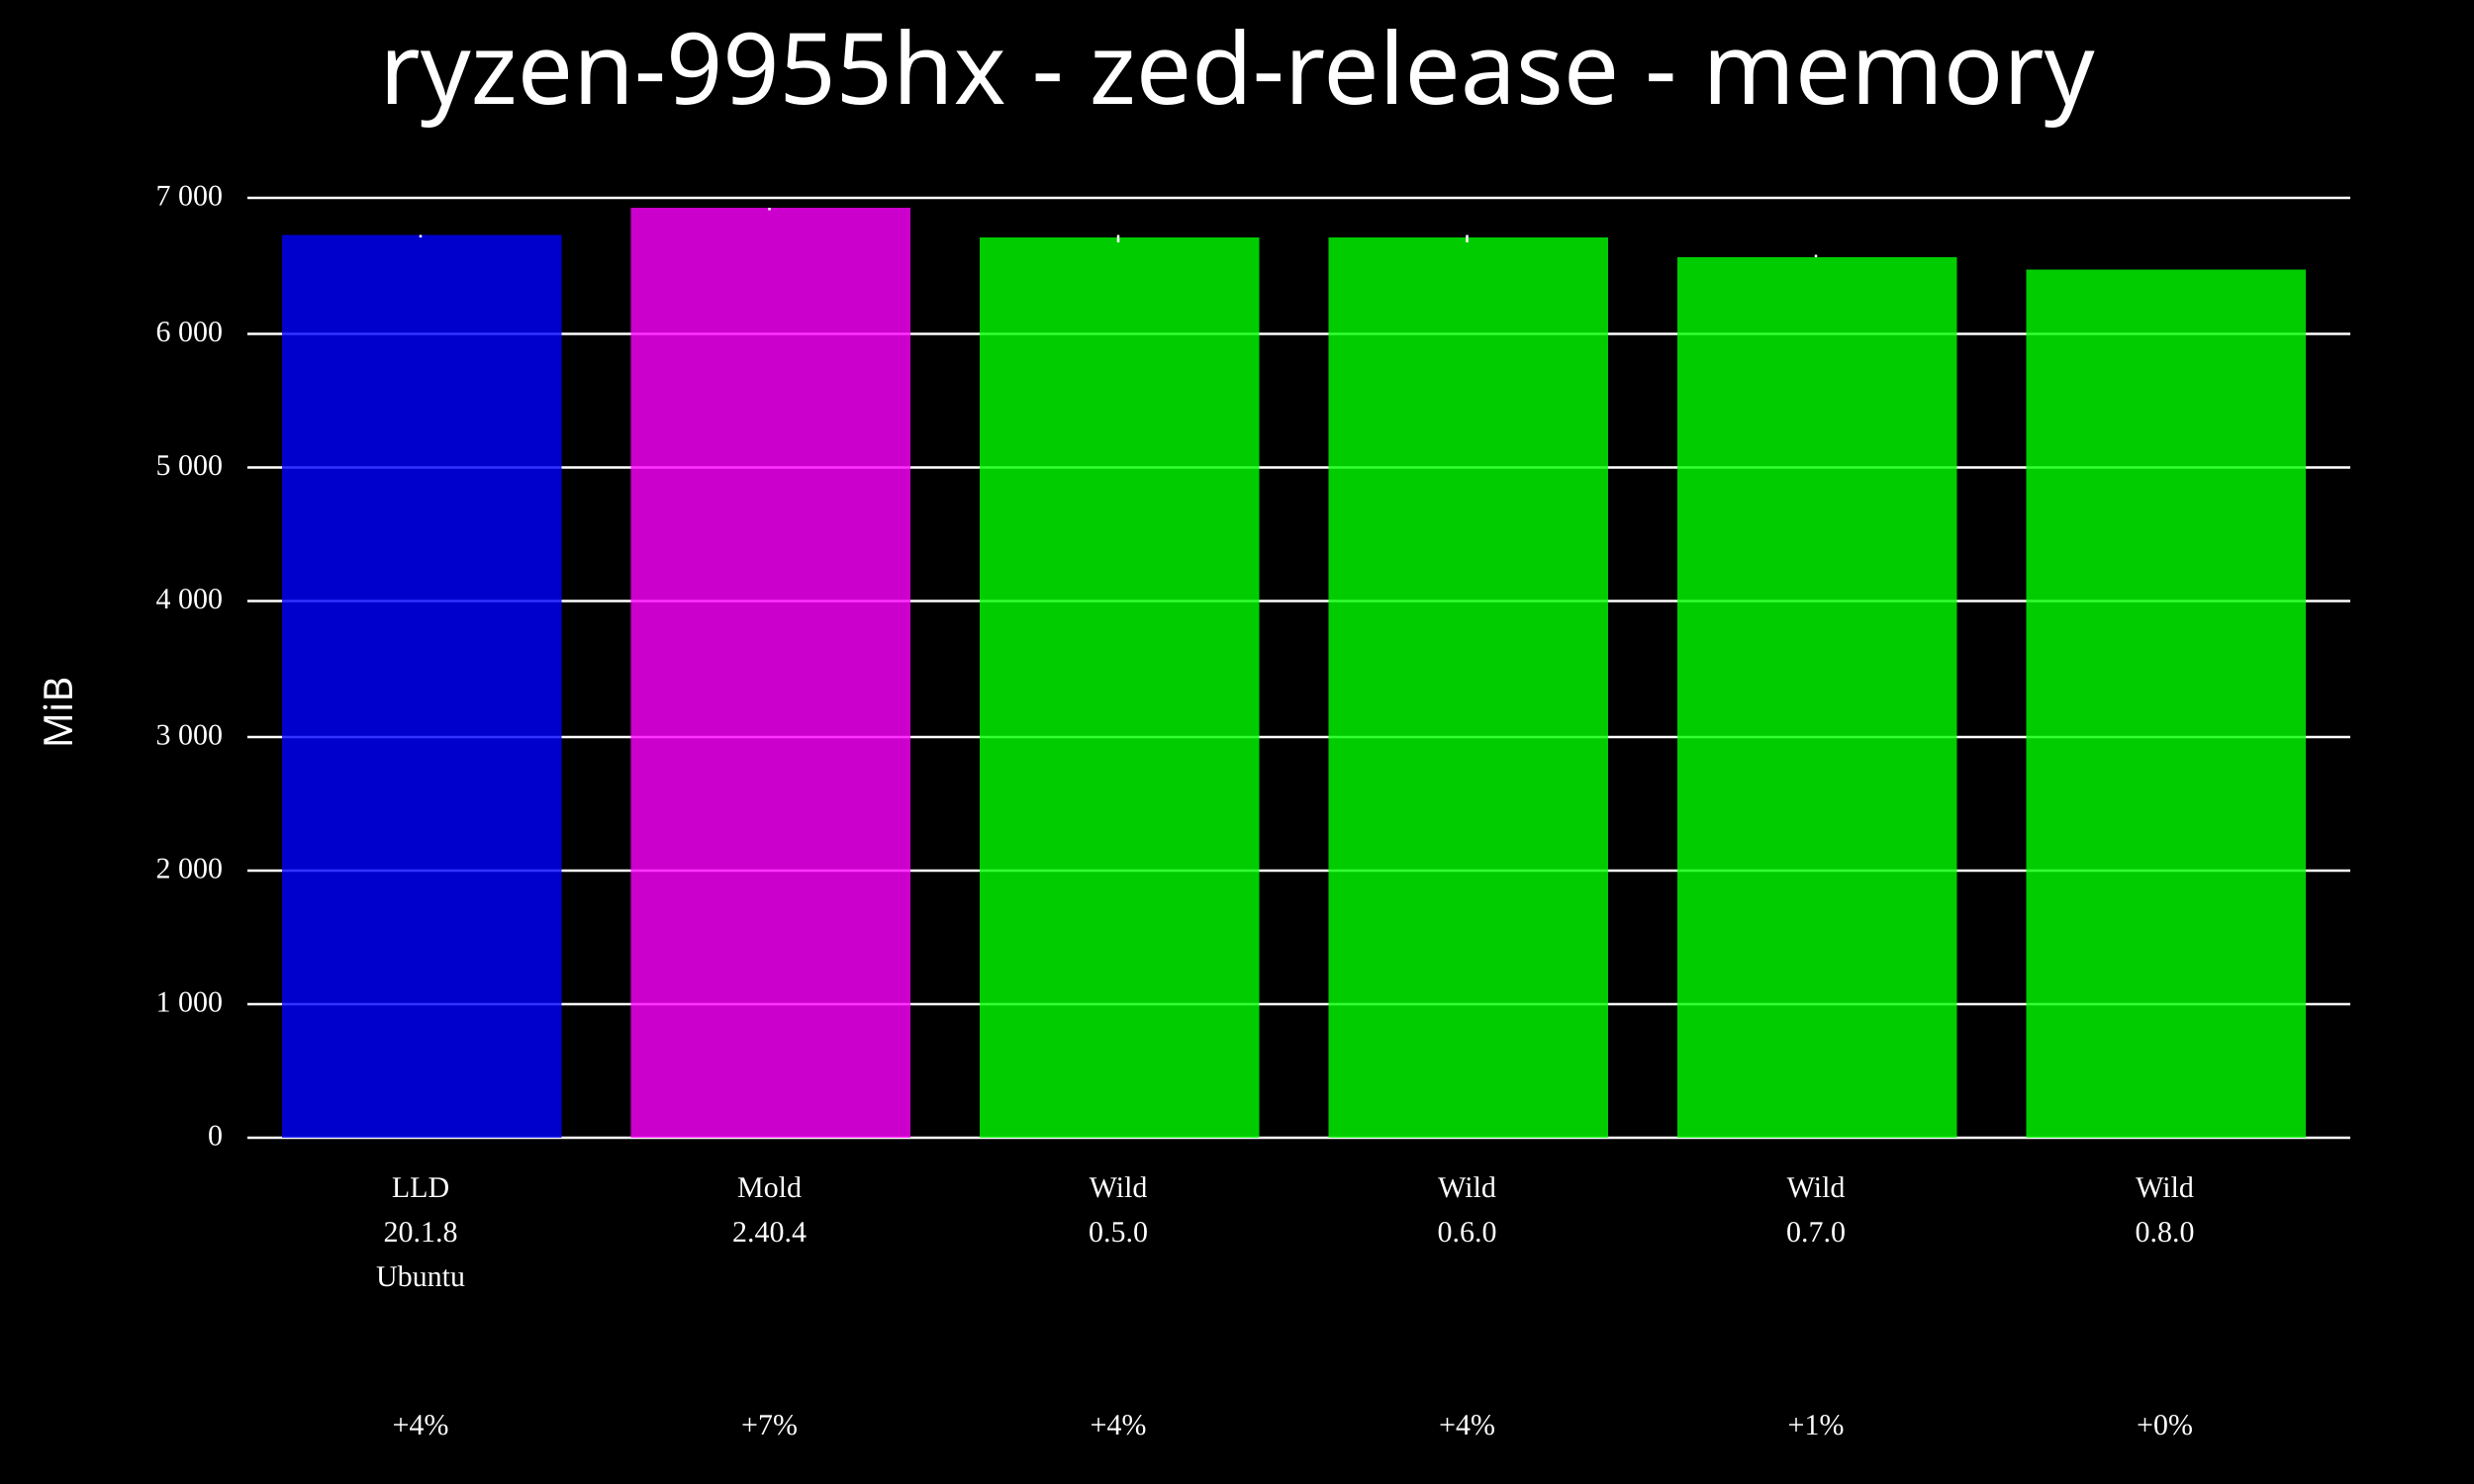
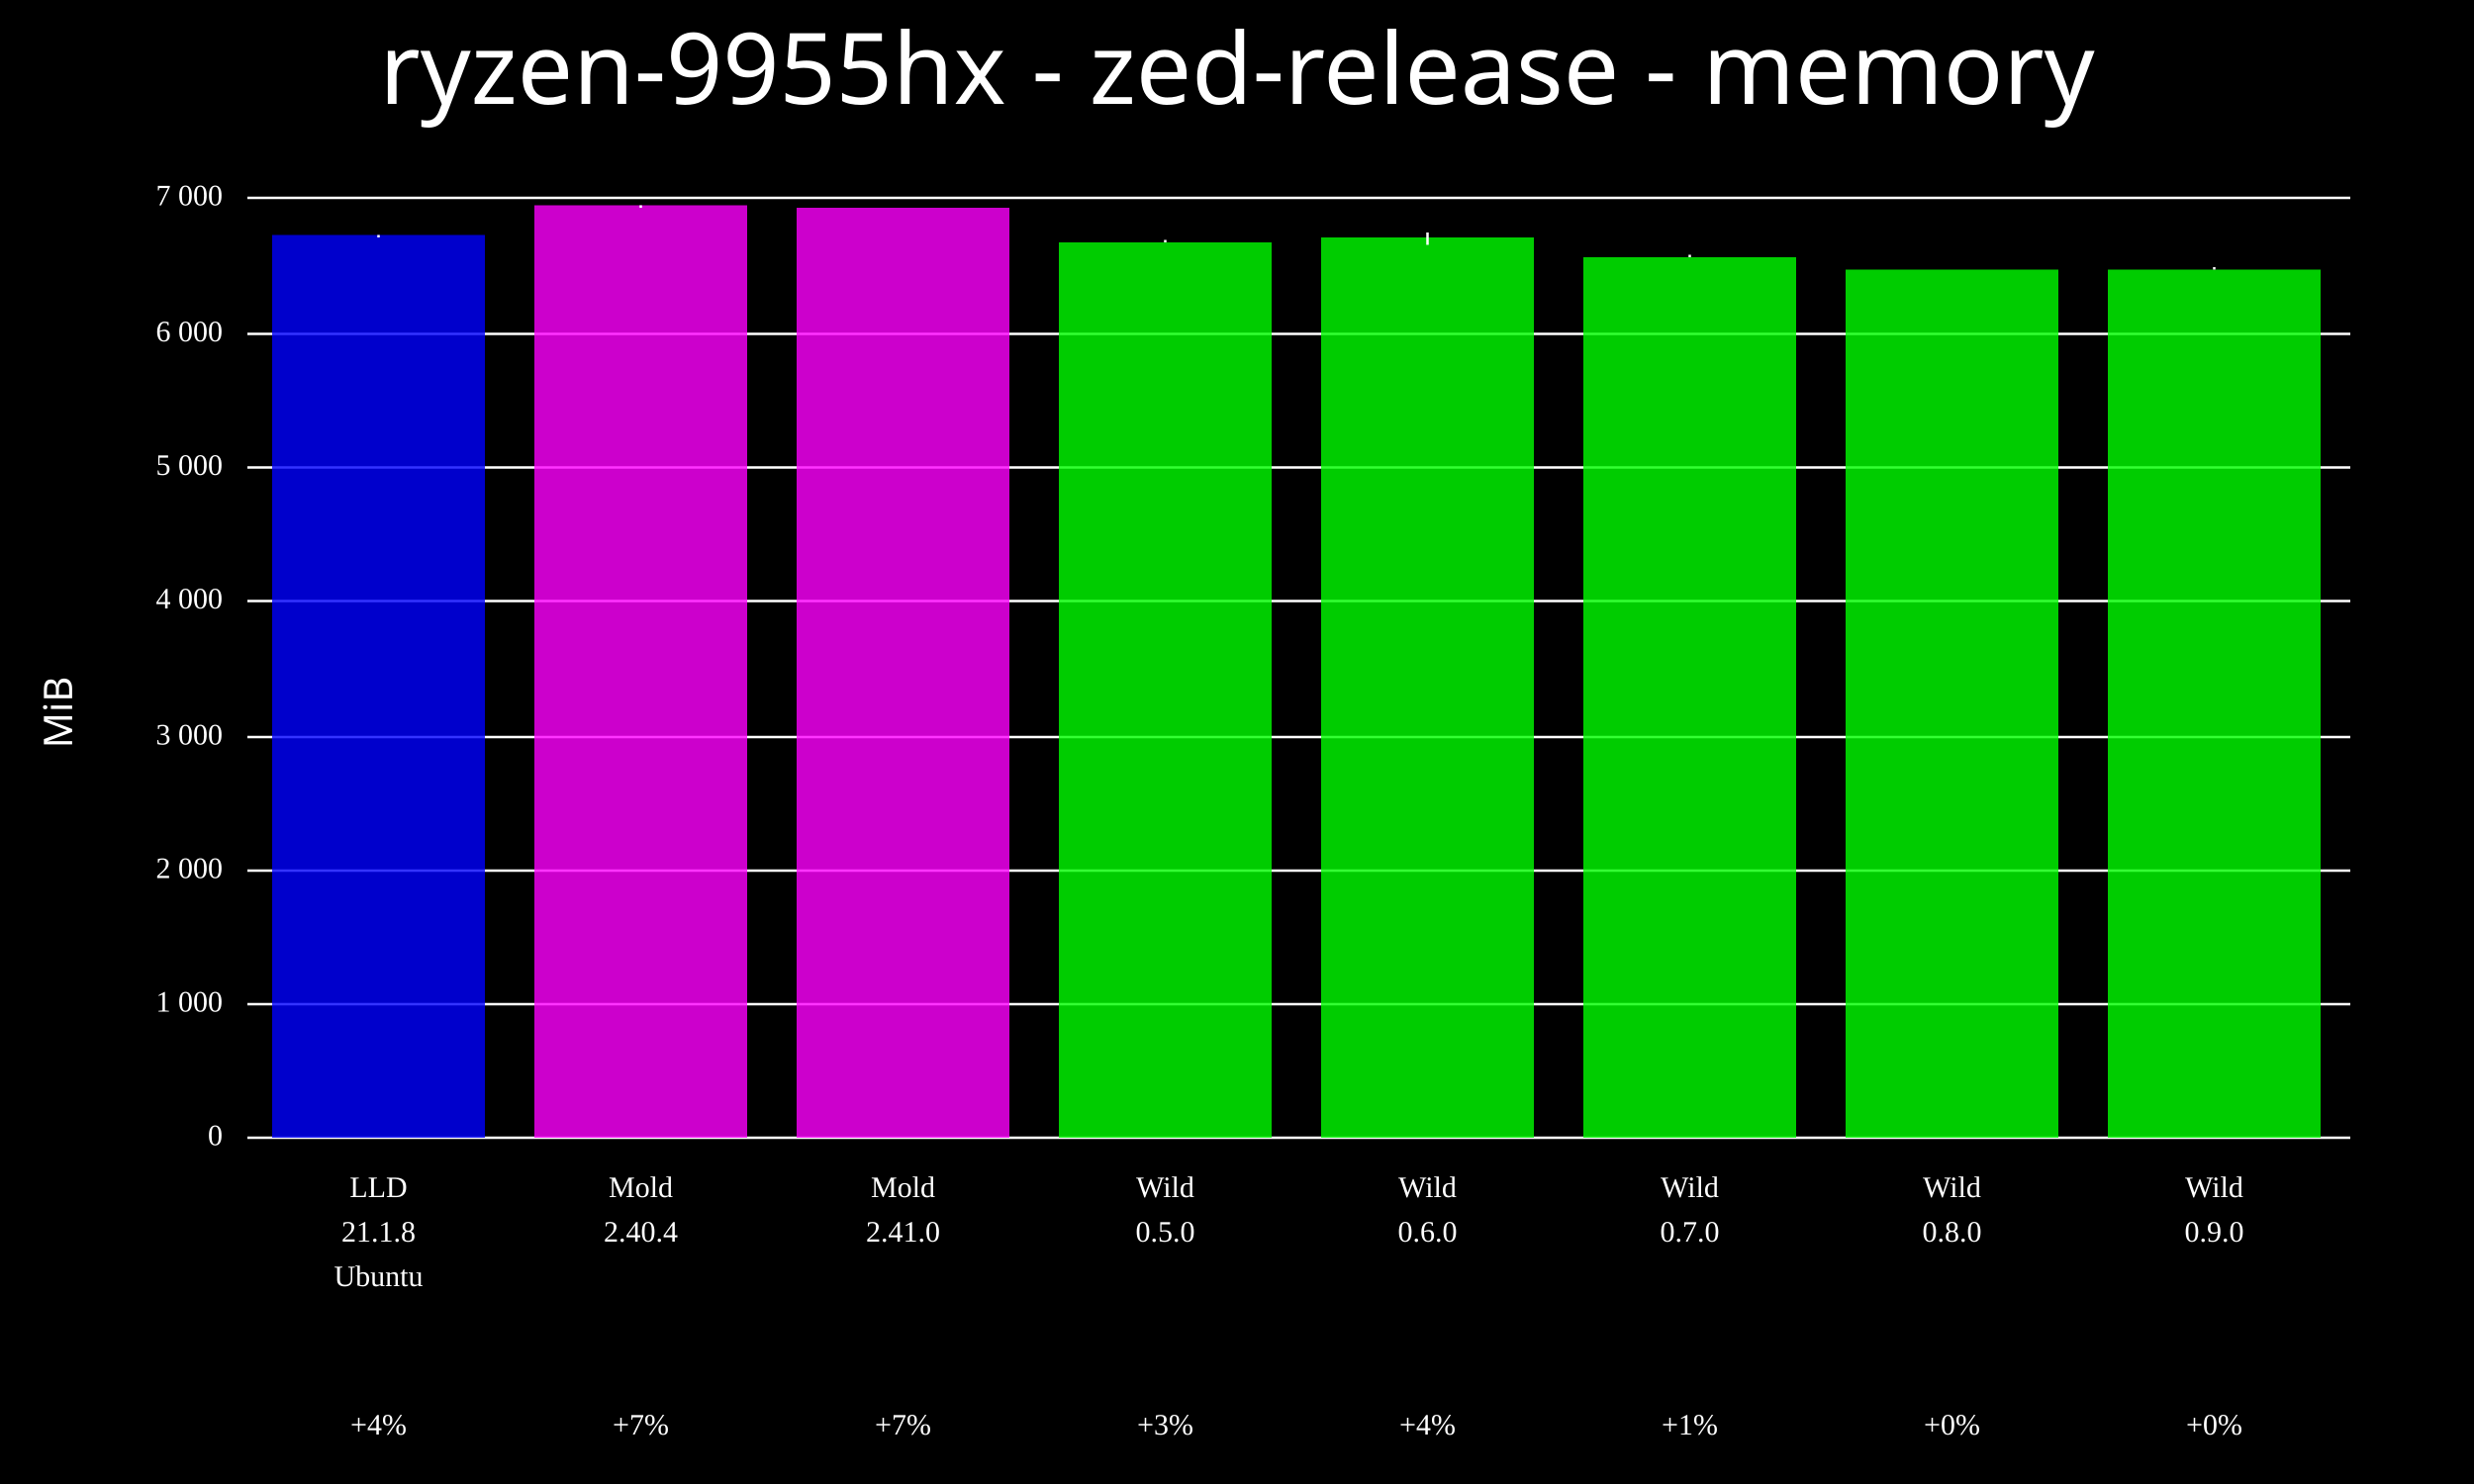
<svg xmlns="http://www.w3.org/2000/svg" width="1000" height="600" viewBox="0 0 1000 600">
  <rect x="0" y="0" width="1000" height="600" fill="#000000" />
  <text x="500" y="10" dy="0.8em" text-anchor="middle" font-family="sans-serif" font-size="40" fill="#FFFFFF">
ryzen-9955hx - zed-release - memory</text>
  <text x="5" y="300" dy="0.76em" text-anchor="middle" font-family="sans-serif" font-size="16" fill="#FFFFFF" transform="rotate(270, 5, 288)">MiB</text>
  <line x1="100" y1="460" x2="950" y2="460" stroke="#FFFFFF" />
  <text x="90" y="460" dy="0.5ex" text-anchor="end" fill="#FFFFFF">0</text>
  <line x1="100" y1="406" x2="950" y2="406" stroke="#FFFFFF" />
  <text x="90" y="406" dy="0.5ex" text-anchor="end" fill="#FFFFFF">1 000</text>
  <line x1="100" y1="352" x2="950" y2="352" stroke="#FFFFFF" />
  <text x="90" y="352" dy="0.5ex" text-anchor="end" fill="#FFFFFF">2 000</text>
  <line x1="100" y1="298" x2="950" y2="298" stroke="#FFFFFF" />
  <text x="90" y="298" dy="0.5ex" text-anchor="end" fill="#FFFFFF">3 000</text>
  <line x1="100" y1="243" x2="950" y2="243" stroke="#FFFFFF" />
  <text x="90" y="243" dy="0.5ex" text-anchor="end" fill="#FFFFFF">4 000</text>
  <line x1="100" y1="189" x2="950" y2="189" stroke="#FFFFFF" />
  <text x="90" y="189" dy="0.5ex" text-anchor="end" fill="#FFFFFF">5 000</text>
  <line x1="100" y1="135" x2="950" y2="135" stroke="#FFFFFF" />
  <text x="90" y="135" dy="0.5ex" text-anchor="end" fill="#FFFFFF">6 000</text>
  <line x1="100" y1="80" x2="950" y2="80" stroke="#FFFFFF" />
  <text x="90" y="80" dy="0.5ex" text-anchor="end" fill="#FFFFFF">7 000</text>
-   <rect fill="#0000FF" opacity="0.8" x="114" y="95" width="113" height="365" />
-   <line stroke="#FFFFFF" x1="170" y1="95" x2="170" y2="96" />
-   <text x="170" y="484" fill="#FFFFFF" text-anchor="middle">LLD</text>
-   <text x="170" y="502" fill="#FFFFFF" text-anchor="middle">20.1.8</text>
-   <text x="170" y="520" fill="#FFFFFF" text-anchor="middle">Ubuntu</text>
-   <text x="170" y="580" fill="#FFFFFF" text-anchor="middle">+4%</text>
-   <rect fill="#FF00FF" opacity="0.8" x="255" y="84" width="113" height="376" />
-   <line stroke="#FFFFFF" x1="311" y1="84" x2="311" y2="85" />
-   <text x="311" y="484" fill="#FFFFFF" text-anchor="middle">Mold</text>
-   <text x="311" y="502" fill="#FFFFFF" text-anchor="middle">2.40.4</text>
-   <text x="311" y="580" fill="#FFFFFF" text-anchor="middle">+7%</text>
-   <rect fill="#00FF00" opacity="0.8" x="396" y="96" width="113" height="364" />
-   <line stroke="#FFFFFF" x1="452" y1="95" x2="452" y2="98" />
-   <text x="452" y="484" fill="#FFFFFF" text-anchor="middle">Wild</text>
-   <text x="452" y="502" fill="#FFFFFF" text-anchor="middle">0.5.0</text>
-   <text x="452" y="580" fill="#FFFFFF" text-anchor="middle">+4%</text>
-   <rect fill="#00FF00" opacity="0.8" x="537" y="96" width="113" height="364" />
-   <line stroke="#FFFFFF" x1="593" y1="95" x2="593" y2="98" />
-   <text x="593" y="484" fill="#FFFFFF" text-anchor="middle">Wild</text>
-   <text x="593" y="502" fill="#FFFFFF" text-anchor="middle">0.6.0</text>
-   <text x="593" y="580" fill="#FFFFFF" text-anchor="middle">+4%</text>
-   <rect fill="#00FF00" opacity="0.8" x="678" y="104" width="113" height="356" />
-   <line stroke="#FFFFFF" x1="734" y1="103" x2="734" y2="104" />
-   <text x="734" y="484" fill="#FFFFFF" text-anchor="middle">Wild</text>
-   <text x="734" y="502" fill="#FFFFFF" text-anchor="middle">0.7.0</text>
-   <text x="734" y="580" fill="#FFFFFF" text-anchor="middle">+1%</text>
-   <rect fill="#00FF00" opacity="0.8" x="819" y="109" width="113" height="351" />
-   <line stroke="#FFFFFF" x1="875" y1="109" x2="875" y2="109" />
-   <text x="875" y="484" fill="#FFFFFF" text-anchor="middle">Wild</text>
-   <text x="875" y="502" fill="#FFFFFF" text-anchor="middle">0.8.0</text>
-   <text x="875" y="580" fill="#FFFFFF" text-anchor="middle">+0%</text>
+   <rect fill="#0000FF" opacity="0.8" x="110" y="95" width="86" height="365" />
+   <line stroke="#FFFFFF" x1="153" y1="95" x2="153" y2="96" />
+   <text x="153" y="484" fill="#FFFFFF" text-anchor="middle">LLD</text>
+   <text x="153" y="502" fill="#FFFFFF" text-anchor="middle">21.1.8</text>
+   <text x="153" y="520" fill="#FFFFFF" text-anchor="middle">Ubuntu</text>
+   <text x="153" y="580" fill="#FFFFFF" text-anchor="middle">+4%</text>
+   <rect fill="#FF00FF" opacity="0.8" x="216" y="83" width="86" height="377" />
+   <line stroke="#FFFFFF" x1="259" y1="83" x2="259" y2="84" />
+   <text x="259" y="484" fill="#FFFFFF" text-anchor="middle">Mold</text>
+   <text x="259" y="502" fill="#FFFFFF" text-anchor="middle">2.40.4</text>
+   <text x="259" y="580" fill="#FFFFFF" text-anchor="middle">+7%</text>
+   <rect fill="#FF00FF" opacity="0.8" x="322" y="84" width="86" height="376" />
+   <line stroke="#FFFFFF" x1="365" y1="84" x2="365" y2="84" />
+   <text x="365" y="484" fill="#FFFFFF" text-anchor="middle">Mold</text>
+   <text x="365" y="502" fill="#FFFFFF" text-anchor="middle">2.41.0</text>
+   <text x="365" y="580" fill="#FFFFFF" text-anchor="middle">+7%</text>
+   <rect fill="#00FF00" opacity="0.8" x="428" y="98" width="86" height="362" />
+   <line stroke="#FFFFFF" x1="471" y1="97" x2="471" y2="98" />
+   <text x="471" y="484" fill="#FFFFFF" text-anchor="middle">Wild</text>
+   <text x="471" y="502" fill="#FFFFFF" text-anchor="middle">0.5.0</text>
+   <text x="471" y="580" fill="#FFFFFF" text-anchor="middle">+3%</text>
+   <rect fill="#00FF00" opacity="0.8" x="534" y="96" width="86" height="364" />
+   <line stroke="#FFFFFF" x1="577" y1="94" x2="577" y2="99" />
+   <text x="577" y="484" fill="#FFFFFF" text-anchor="middle">Wild</text>
+   <text x="577" y="502" fill="#FFFFFF" text-anchor="middle">0.6.0</text>
+   <text x="577" y="580" fill="#FFFFFF" text-anchor="middle">+4%</text>
+   <rect fill="#00FF00" opacity="0.8" x="640" y="104" width="86" height="356" />
+   <line stroke="#FFFFFF" x1="683" y1="103" x2="683" y2="104" />
+   <text x="683" y="484" fill="#FFFFFF" text-anchor="middle">Wild</text>
+   <text x="683" y="502" fill="#FFFFFF" text-anchor="middle">0.7.0</text>
+   <text x="683" y="580" fill="#FFFFFF" text-anchor="middle">+1%</text>
+   <rect fill="#00FF00" opacity="0.8" x="746" y="109" width="86" height="351" />
+   <line stroke="#FFFFFF" x1="789" y1="109" x2="789" y2="109" />
+   <text x="789" y="484" fill="#FFFFFF" text-anchor="middle">Wild</text>
+   <text x="789" y="502" fill="#FFFFFF" text-anchor="middle">0.8.0</text>
+   <text x="789" y="580" fill="#FFFFFF" text-anchor="middle">+0%</text>
+   <rect fill="#00FF00" opacity="0.8" x="852" y="109" width="86" height="351" />
+   <line stroke="#FFFFFF" x1="895" y1="108" x2="895" y2="109" />
+   <text x="895" y="484" fill="#FFFFFF" text-anchor="middle">Wild</text>
+   <text x="895" y="502" fill="#FFFFFF" text-anchor="middle">0.9.0</text>
+   <text x="895" y="580" fill="#FFFFFF" text-anchor="middle">+0%</text>
</svg>
